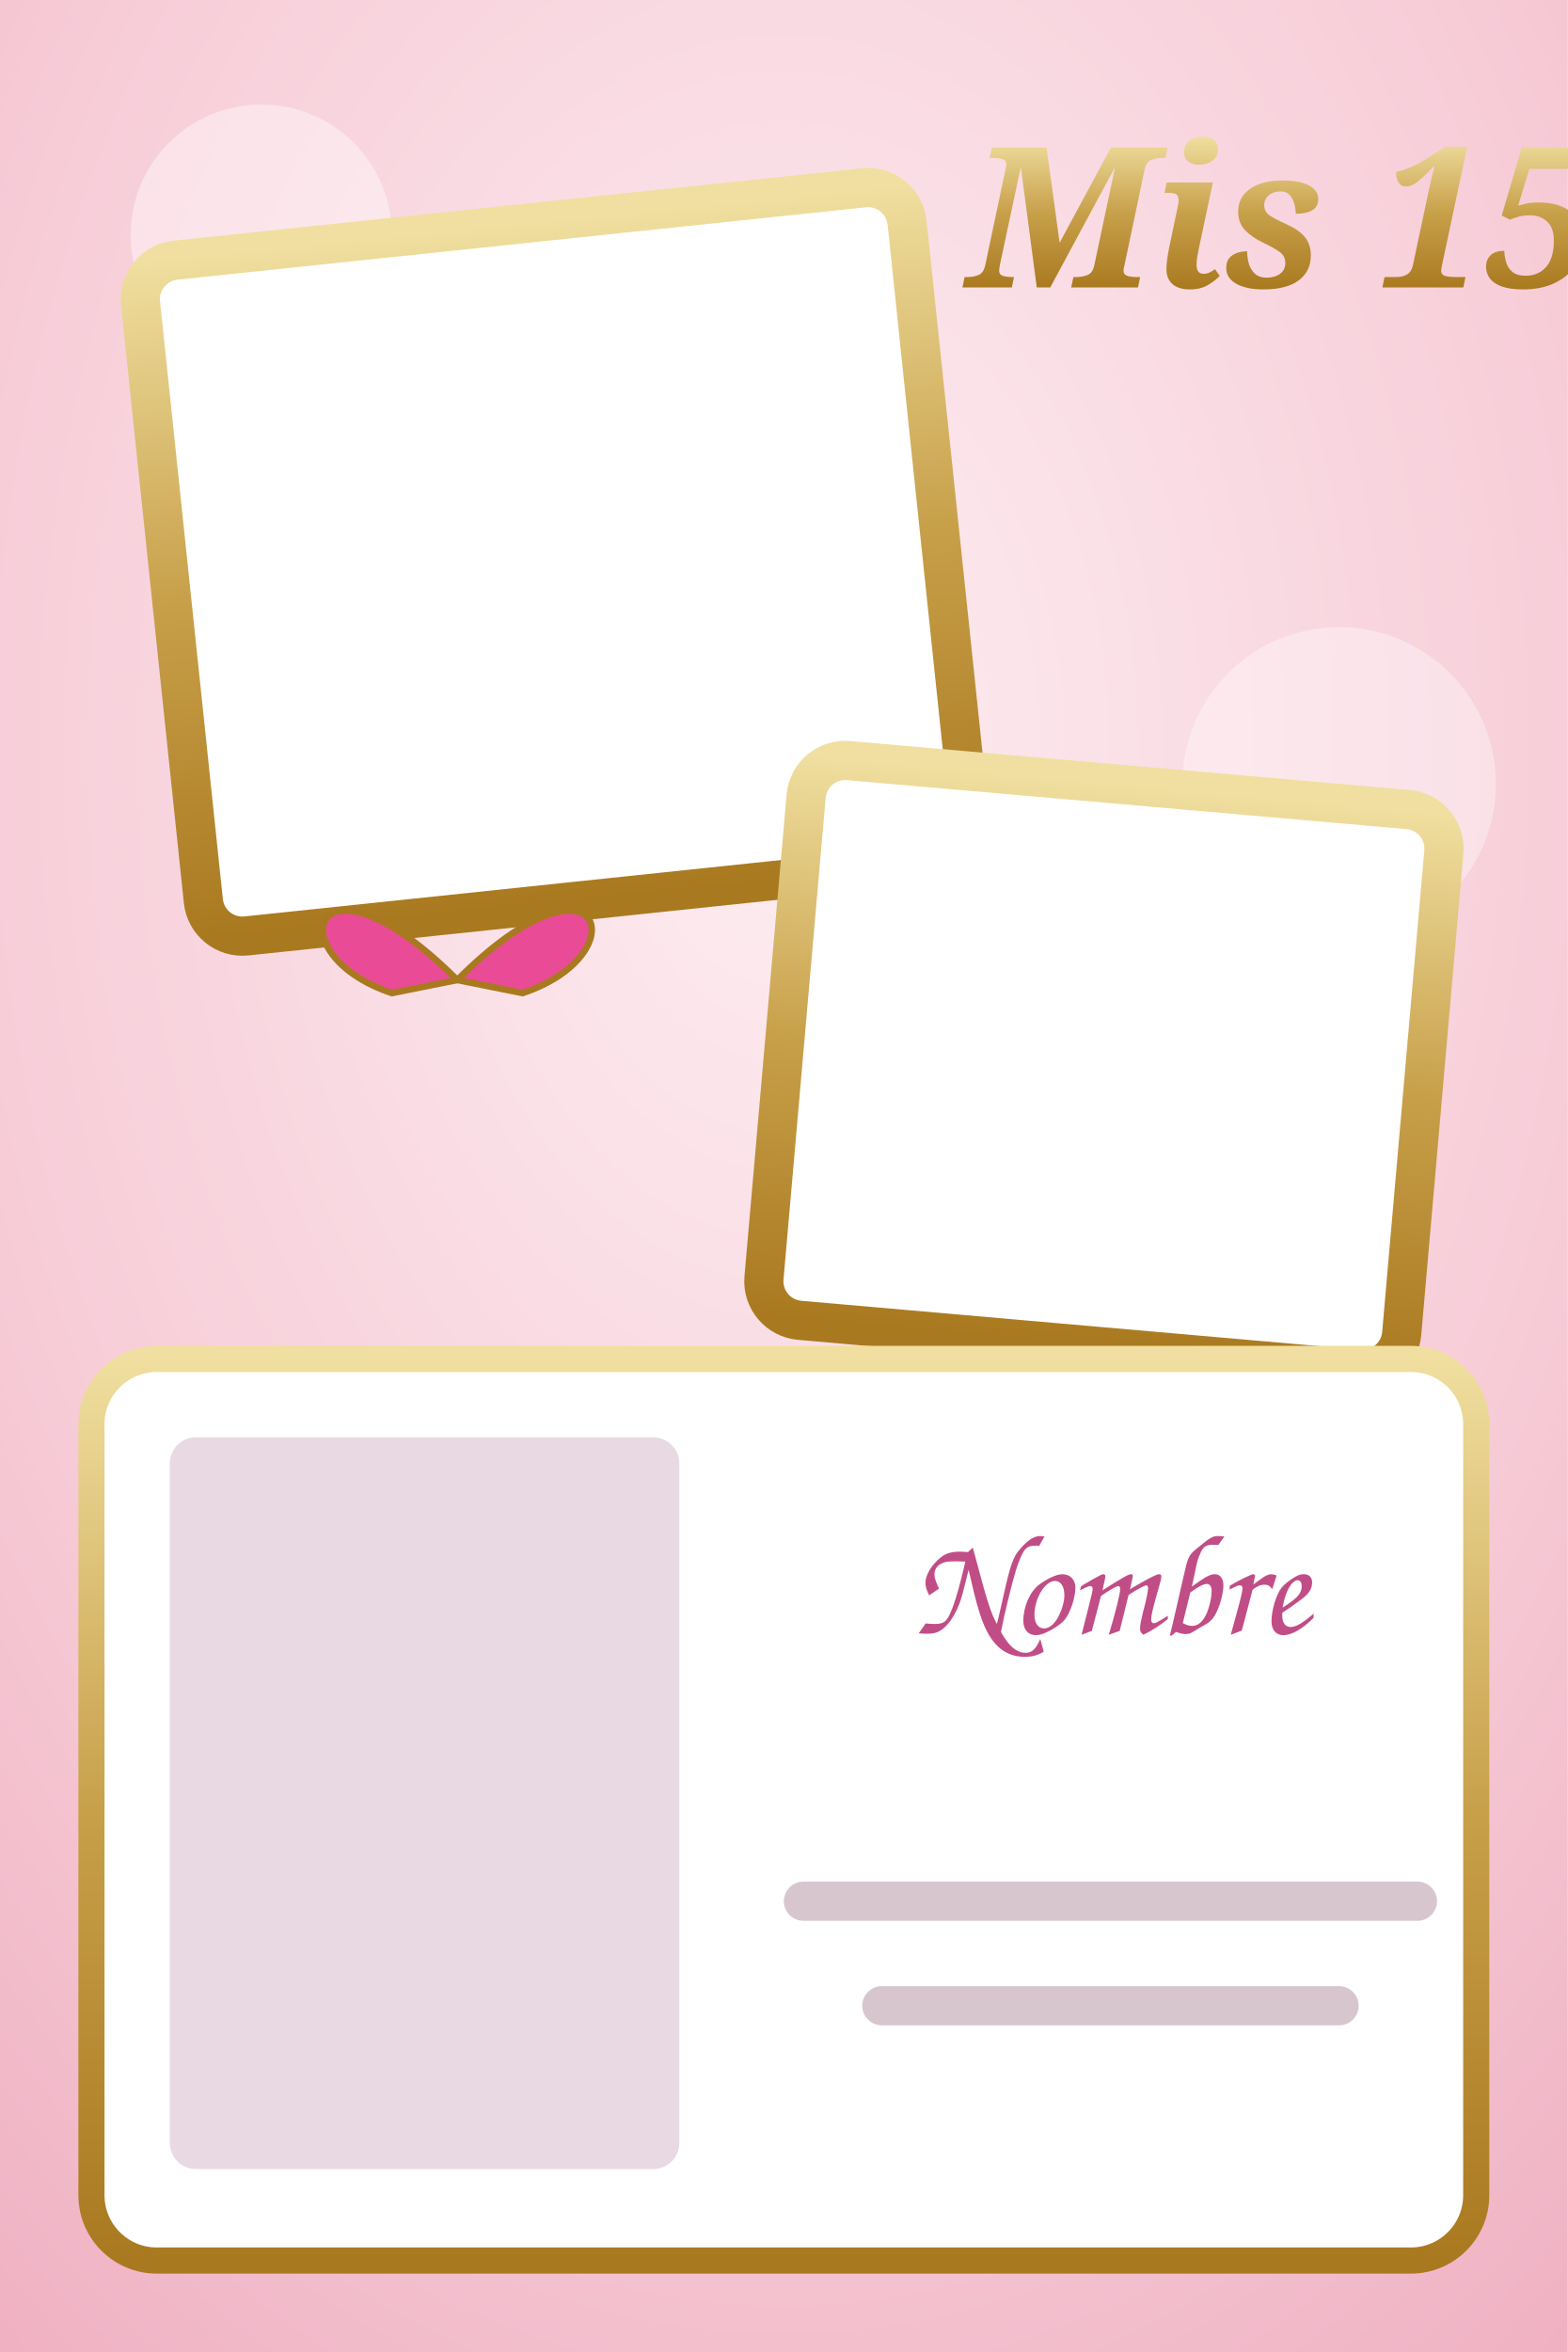
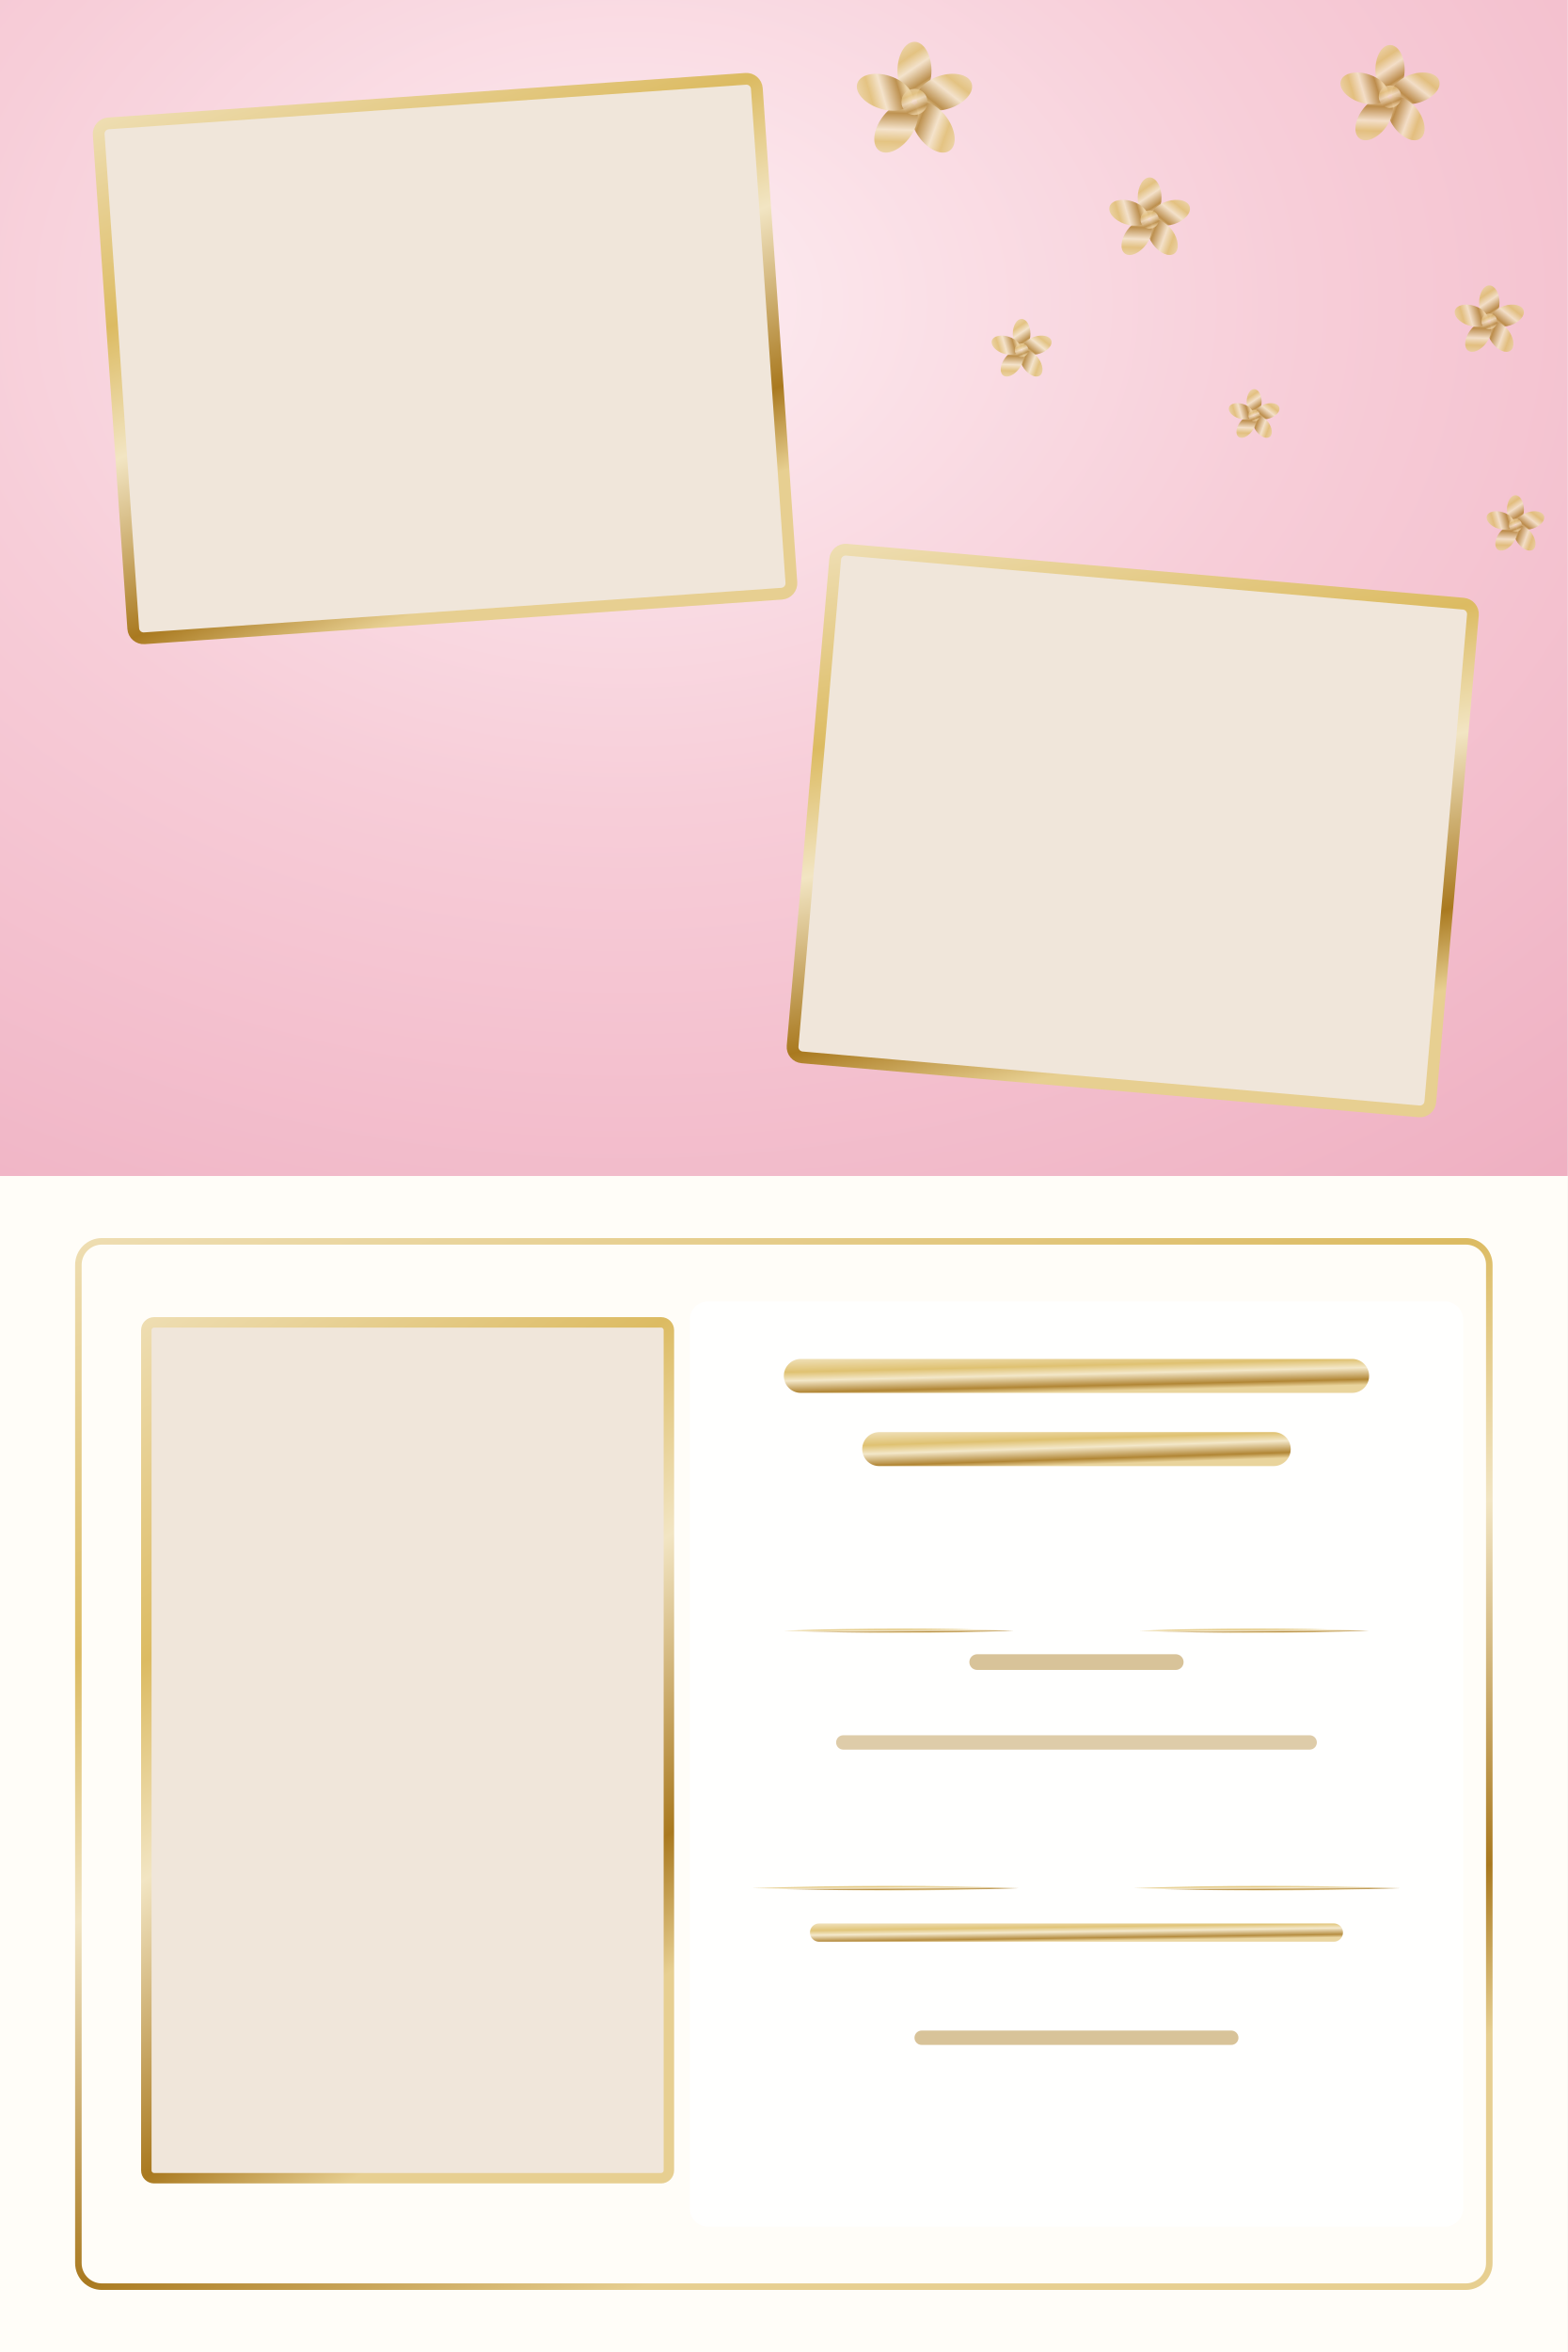
- <svg xmlns="http://www.w3.org/2000/svg" viewBox="0 0 240 360" width="240" height="360">
+ <svg xmlns="http://www.w3.org/2000/svg" viewBox="0 0 1200 1800" width="400" height="600">
  <defs>
-     <radialGradient id="tpink" cx="50%" cy="32%" r="85%">
+     <radialGradient id="tb" cx="40%" cy="26%" r="94%">
      <stop offset="0%" stop-color="#fdeef2" />
-       <stop offset="60%" stop-color="#f7cdd8" />
+       <stop offset="46%" stop-color="#f7cdd8" />
      <stop offset="100%" stop-color="#efb0c2" />
    </radialGradient>
-     <linearGradient id="tgold" x1="0" y1="0" x2="0" y2="1">
-       <stop offset="0%" stop-color="#f0dfa0" />
-       <stop offset="50%" stop-color="#c8a04a" />
-       <stop offset="100%" stop-color="#a9791f" />
+     <linearGradient id="g" x1="0" y1="0" x2="0.4" y2="1">
+       <stop offset="0%" stop-color="#eeddb1" />
+       <stop offset="34%" stop-color="#dcbb62" />
+       <stop offset="56%" stop-color="#f2e5c3" />
+       <stop offset="86%" stop-color="#a9791f" />
+       <stop offset="100%" stop-color="#e7cf91" />
    </linearGradient>
+     <symbol id="mo" viewBox="-50 -50 100 100">
+       <g>
+         <ellipse cx="0" cy="-24" rx="13" ry="22" transform="rotate(0)" />
+         <ellipse cx="0" cy="-24" rx="13" ry="22" transform="rotate(72)" />
+         <ellipse cx="0" cy="-24" rx="13" ry="22" transform="rotate(144)" />
+         <ellipse cx="0" cy="-24" rx="13" ry="22" transform="rotate(216)" />
+         <ellipse cx="0" cy="-24" rx="13" ry="22" transform="rotate(288)" />
+       </g>
+       <circle r="10" opacity="0.75" />
+     </symbol>
  </defs>
-   <rect width="240" height="360" fill="url(#tpink)" />
-   <circle cx="40" cy="36" r="20" fill="#ffffff" opacity="0.4" />
-   <circle cx="205" cy="120" r="24" fill="#ffffff" opacity="0.35" />
-   <rect x="26" y="34" width="118" height="104" rx="6" fill="#ffffff" stroke="url(#tgold)" stroke-width="6" transform="rotate(-6 85 86)" />
-   <rect x="120" y="120" width="98" height="86" rx="6" fill="#ffffff" stroke="url(#tgold)" stroke-width="6" transform="rotate(5 169 163)" />
-   <text x="196" y="44" font-family="Georgia, serif" font-style="italic" font-weight="bold" font-size="30" fill="url(#tgold)" text-anchor="middle">Mis 15</text>
-   <g transform="translate(70,150)" stroke="#a9791f" stroke-width="1">
-     <path d="M0,0 C-22,-22 -28,-4 -10,2 Z" fill="#ea4b96" />
-     <path d="M0,0 C22,-22 28,-4 10,2 Z" fill="#ea4b96" />
+   <rect x="0" y="0" width="1200" height="900" fill="url(#tb)" />
+   <g fill="url(#g)" color="#a9791f" opacity="0.75">
+     <use href="#mo" x="-50" y="-50" width="100" height="100" transform="translate(700,78) scale(1)" />
+     <use href="#mo" x="-50" y="-50" width="100" height="100" transform="translate(880,168) scale(0.7)" />
+     <use href="#mo" x="-50" y="-50" width="100" height="100" transform="translate(1064,74) scale(0.86)" />
+     <use href="#mo" x="-50" y="-50" width="100" height="100" transform="translate(1140,246) scale(0.6)" />
+     <use href="#mo" x="-50" y="-50" width="100" height="100" transform="translate(782,268) scale(0.52)" />
+     <use href="#mo" x="-50" y="-50" width="100" height="100" transform="translate(960,318) scale(0.44)" />
+     <use href="#mo" x="-50" y="-50" width="100" height="100" transform="translate(1160,402) scale(0.5)" />
  </g>
-   <rect x="14" y="208" width="212" height="138" rx="10" fill="#ffffff" stroke="url(#tgold)" stroke-width="4" />
-   <rect x="26" y="220" width="78" height="112" rx="4" fill="#e9d9e2" />
-   <text x="170" y="250" font-family="'Segoe Script','Brush Script MT',cursive" font-size="22" fill="#c14d86" text-anchor="middle">Nombre</text>
-   <rect x="120" y="288" width="100" height="6" rx="3" fill="#d8c6cf" />
-   <rect x="132" y="304" width="76" height="6" rx="3" fill="#d8c6cf" />
+   <g transform="translate(75,95) rotate(-4)">
+     <rect width="505" height="395" rx="8" fill="#f0e6da" />
+     <rect width="505" height="395" rx="8" fill="none" stroke="url(#g)" stroke-width="9" />
+   </g>
+   <g transform="translate(640,420) rotate(5)">
+     <rect width="490" height="390" rx="8" fill="#f0e6da" />
+     <rect width="490" height="390" rx="8" fill="none" stroke="url(#g)" stroke-width="9" />
+   </g>
+   <rect x="0" y="900" width="1200" height="900" fill="#fffdf8" />
+   <g transform="translate(0,900)">
+     <rect x="60" y="50" width="1080" height="800" rx="18" fill="#fffdf8" />
+     <rect x="60" y="50" width="1080" height="800" rx="18" fill="none" stroke="url(#g)" stroke-width="5" />
+     <rect x="528" y="96" width="592" height="708" rx="14" fill="#ffffff" opacity="0.92" />
+     <rect x="112" y="112" width="400" height="655" rx="6" fill="#f0e6da" />
+     <rect x="112" y="112" width="400" height="655" rx="6" fill="none" stroke="url(#g)" stroke-width="8" />
+     <rect x="600" y="140" width="448" height="26" rx="13" fill="url(#g)" opacity="0.9" />
+     <rect x="660" y="196" width="328" height="26" rx="13" fill="url(#g)" opacity="0.9" />
+     <path d="M600,348 Q690,344.6 776,348 Q690,351.4 600,348 Z" fill="url(#g)" opacity="0.8" />
+     <path d="M1048,348 Q958,344.6 872,348 Q958,351.4 1048,348 Z" fill="url(#g)" opacity="0.8" />
+     <rect x="742" y="366" width="164" height="12" rx="6" fill="#a9791f" opacity="0.45" />
+     <rect x="640" y="428" width="368" height="11" rx="5.5" fill="#a9791f" opacity="0.38" />
+     <path d="M576,545 Q684,541.4 780,545 Q684,548.6 576,545 Z" fill="url(#g)" opacity="0.8" />
+     <path d="M1072,545 Q964,541.4 868,545 Q964,548.6 1072,545 Z" fill="url(#g)" opacity="0.8" />
+     <rect x="620" y="572" width="408" height="14" rx="7" fill="url(#g)" opacity="0.85" />
+     <rect x="700" y="654" width="248" height="11" rx="5.5" fill="#a9791f" opacity="0.45" />
+   </g>
</svg>
